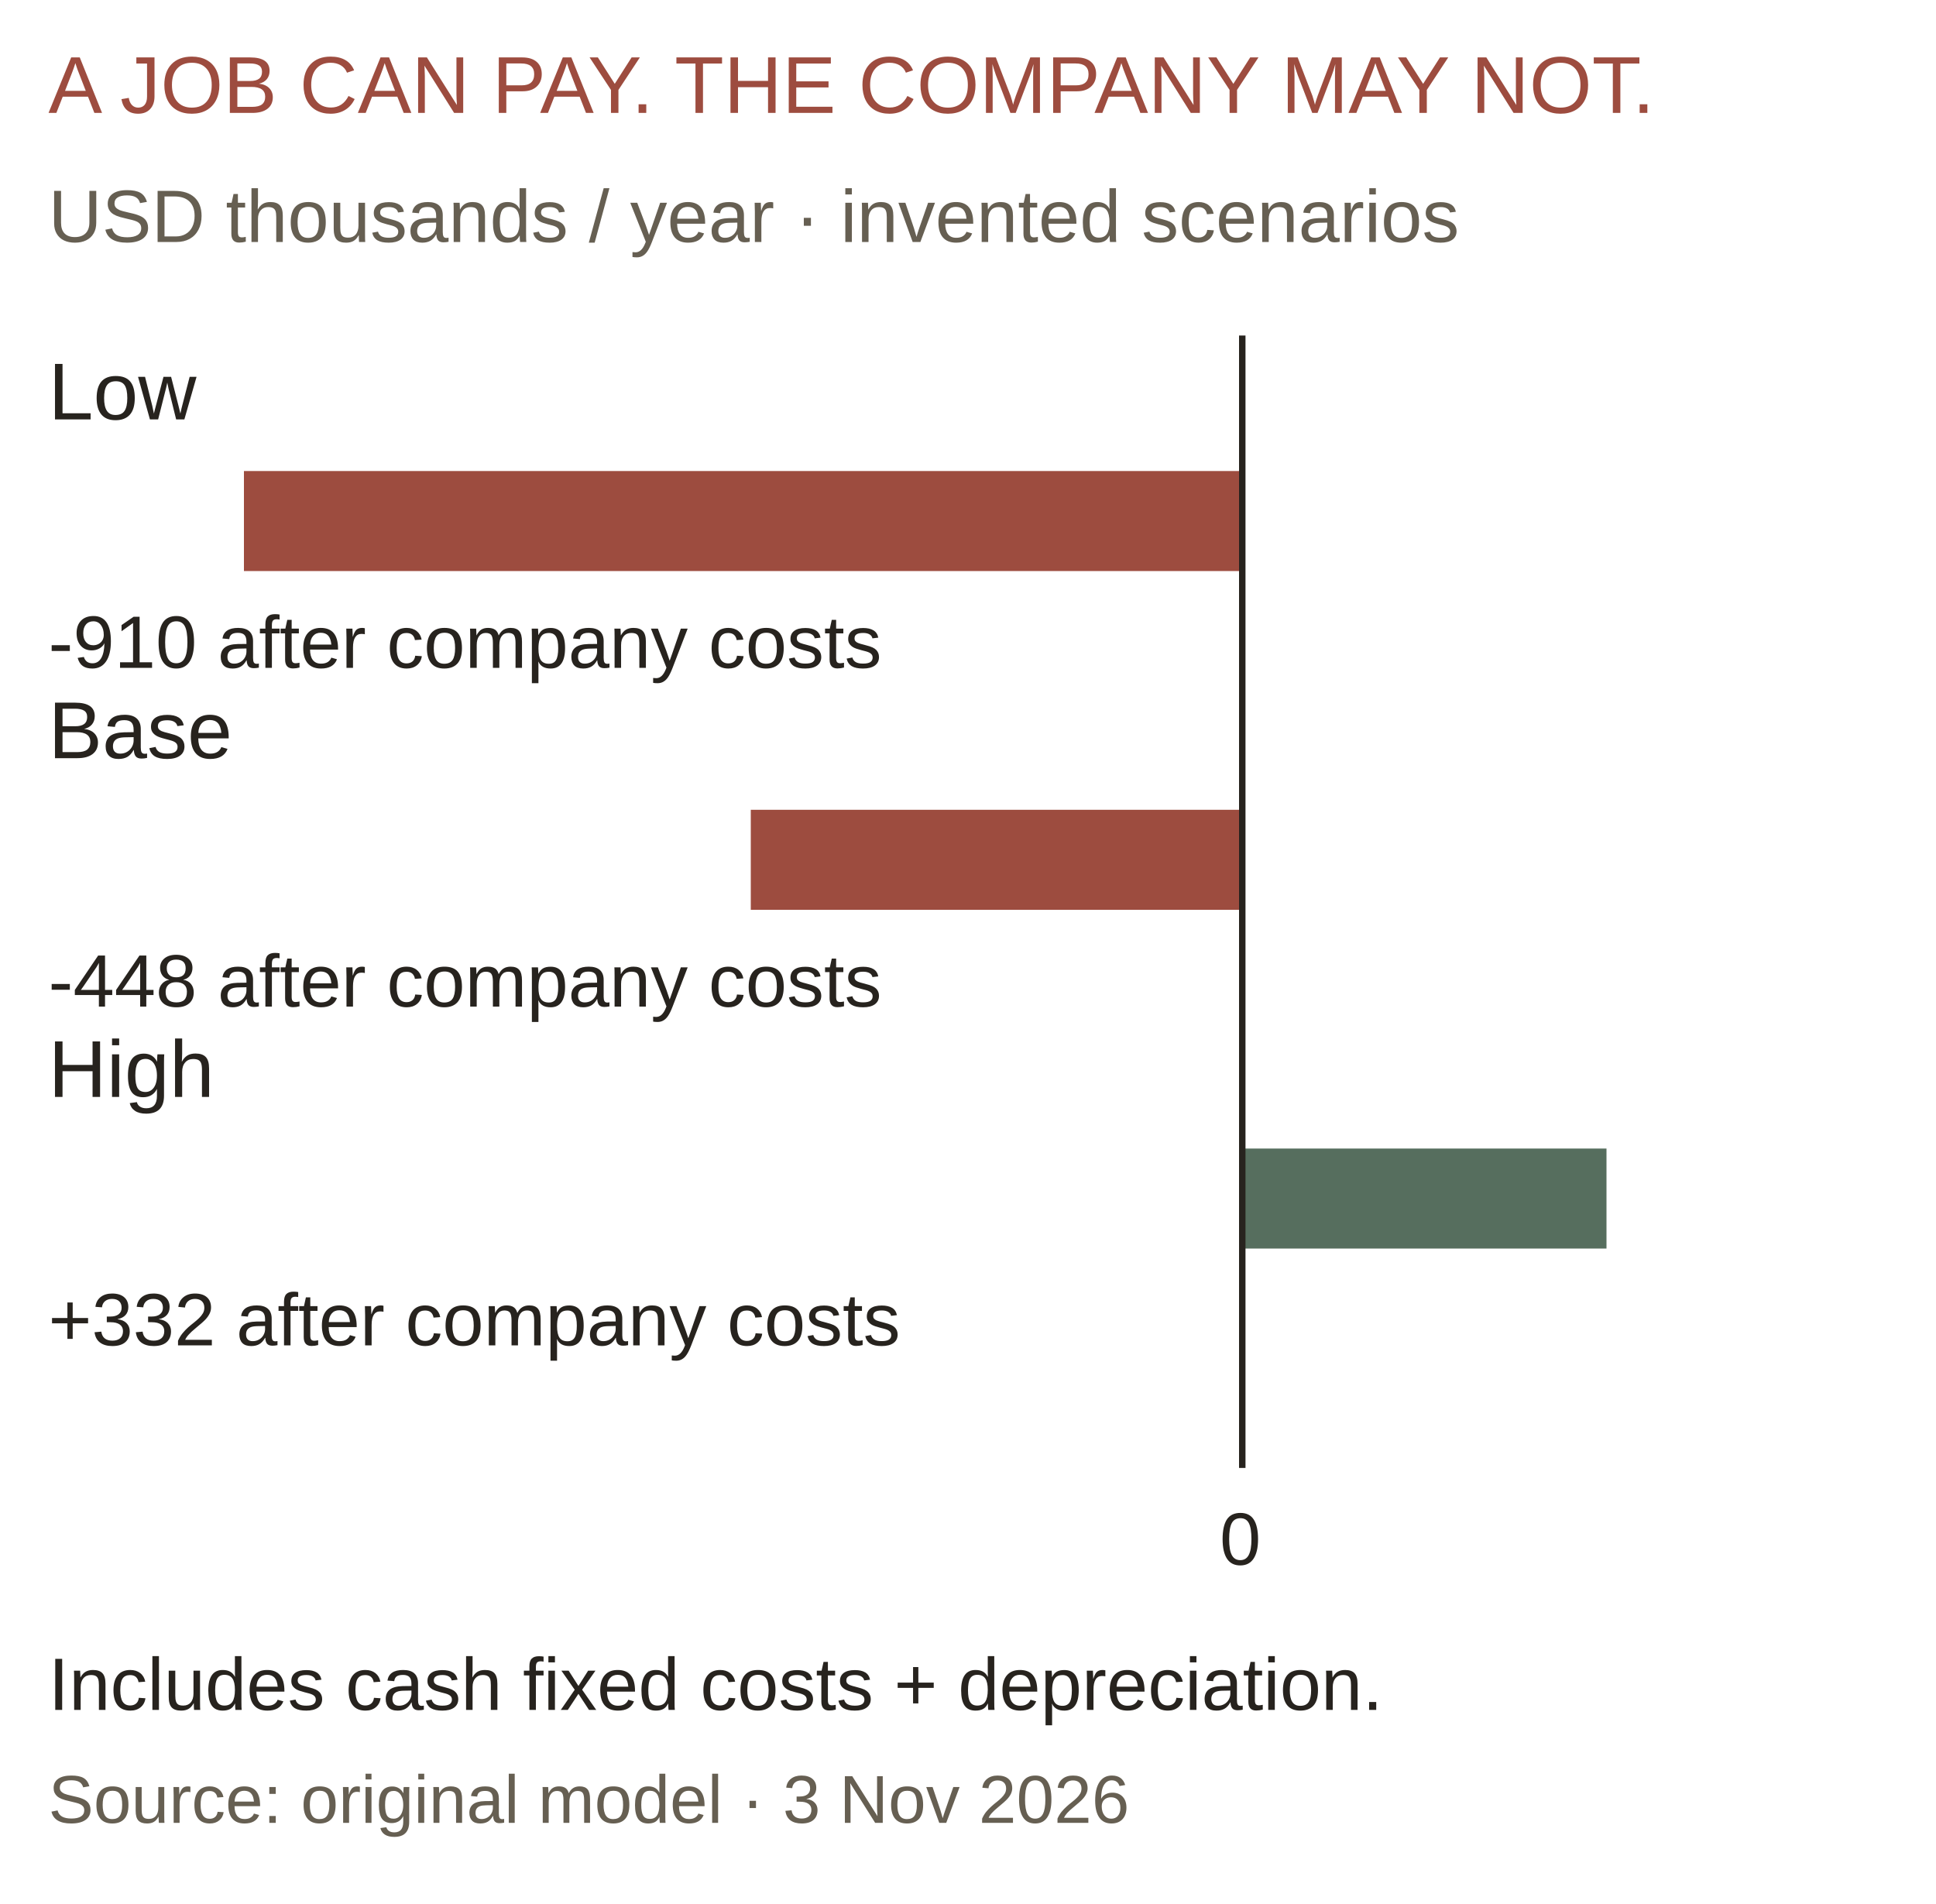
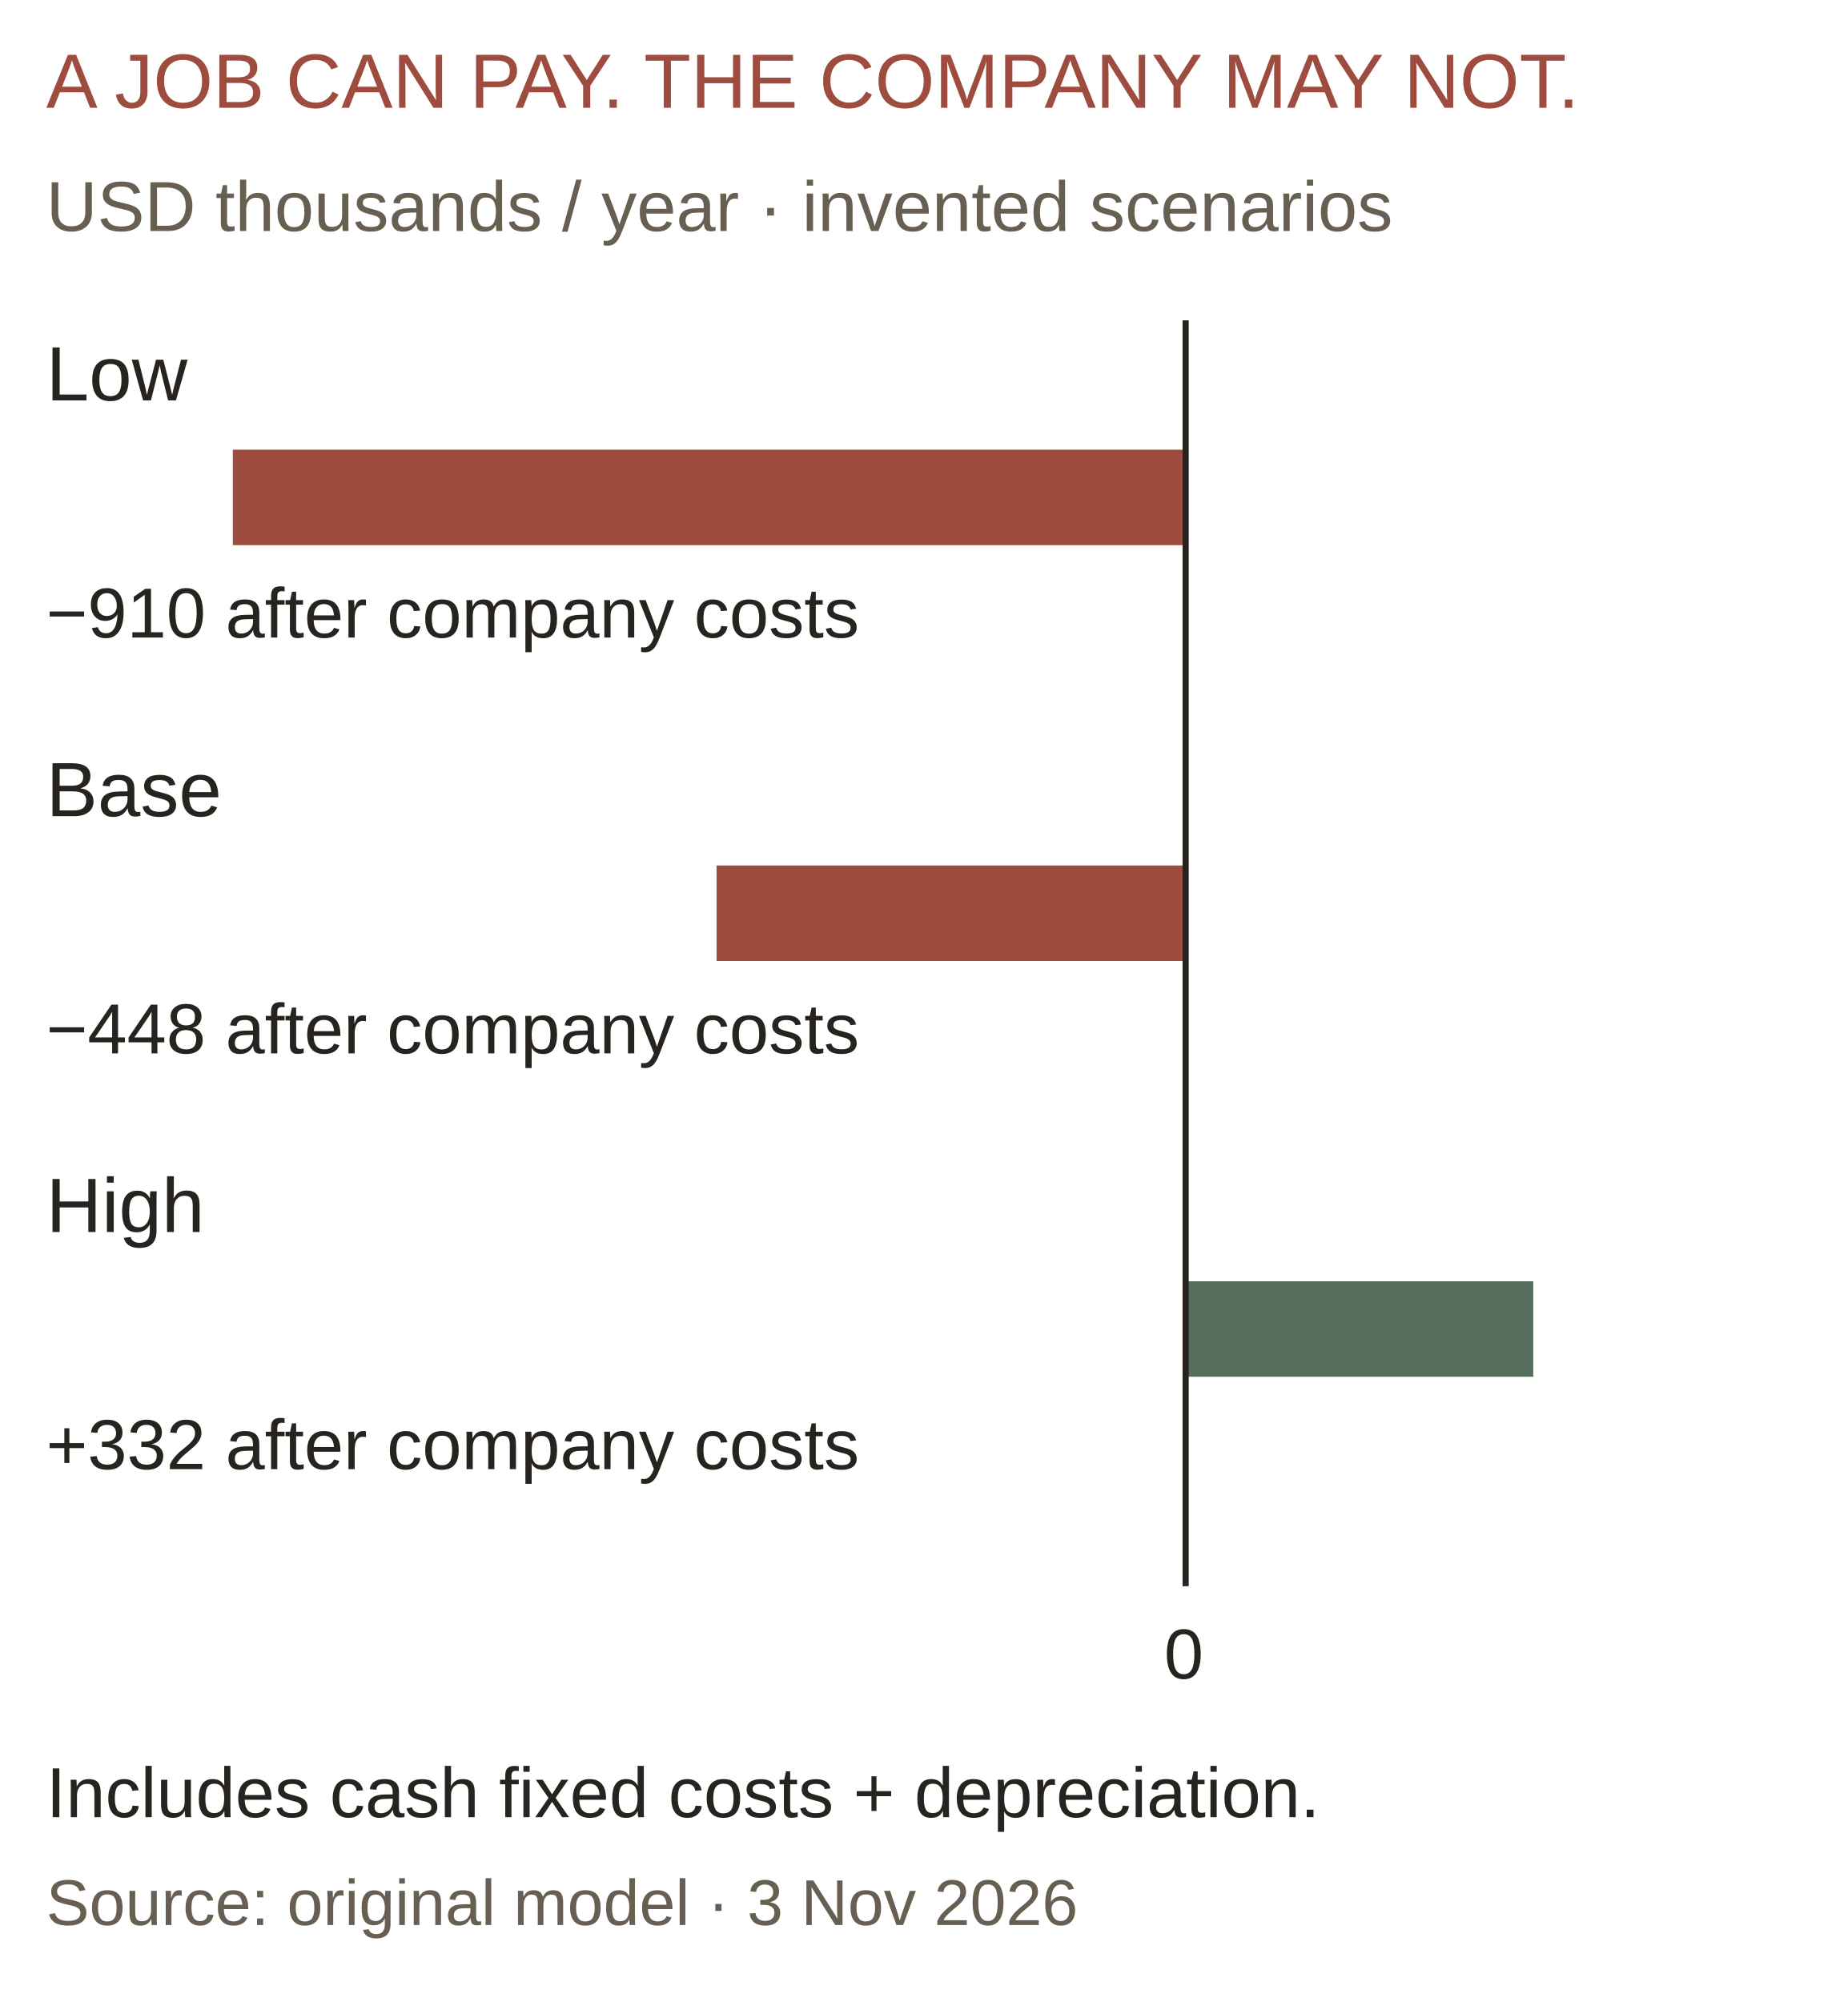
- <svg xmlns="http://www.w3.org/2000/svg" width="600" height="590" viewBox="0 0 600 590" role="img">
+ <svg xmlns="http://www.w3.org/2000/svg" width="600" height="650" viewBox="0 0 600 650" role="img">
  <g font-family="Arial, sans-serif">
    <text x="15" y="35" font-size="25" fill="#9d4c3f">A JOB CAN PAY. THE COMPANY MAY NOT.</text>
    <text x="15" y="75" font-size="23" fill="#665f52">USD thousands / year · invented scenarios</text>
    <text x="15" y="130" font-size="25" fill="#27231e">Low</text>
    <rect x="75.6" y="146" width="309.4" height="31" fill="#9d4c3f" />
-     <text x="15" y="207" font-size="23" fill="#27231e">-910 after company costs</text>
-     <text x="15" y="235" font-size="25" fill="#27231e">Base</text>
-     <rect x="232.68" y="251" width="152.32" height="31" fill="#9d4c3f" />
-     <text x="15" y="312" font-size="23" fill="#27231e">-448 after company costs</text>
-     <text x="15" y="340" font-size="25" fill="#27231e">High</text>
-     <rect x="385.0" y="356" width="112.88" height="31" fill="#566e5e" />
-     <text x="15" y="417" font-size="23" fill="#27231e">+332 after company costs</text>
-     <path d="M385,104V455" stroke="#27231e" stroke-width="2" />
-     <text x="378" y="485" font-size="23" fill="#27231e">0</text>
-     <text x="15" y="530" font-size="23" fill="#27231e">Includes cash fixed costs + depreciation.</text>
-     <text x="15" y="565" font-size="21" fill="#665f52">Source: original model · 3 Nov 2026</text>
+     <text x="15" y="207" font-size="23" fill="#27231e">−910 after company costs</text>
+     <text x="15" y="265" font-size="25" fill="#27231e">Base</text>
+     <rect x="232.68" y="281" width="152.32" height="31" fill="#9d4c3f" />
+     <text x="15" y="342" font-size="23" fill="#27231e">−448 after company costs</text>
+     <text x="15" y="400" font-size="25" fill="#27231e">High</text>
+     <rect x="385.0" y="416" width="112.88" height="31" fill="#566e5e" />
+     <text x="15" y="477" font-size="23" fill="#27231e">+332 after company costs</text>
+     <path d="M385,104V515" stroke="#27231e" stroke-width="2" />
+     <text x="378" y="545" font-size="23" fill="#27231e">0</text>
+     <text x="15" y="590" font-size="23" fill="#27231e">Includes cash fixed costs + depreciation.</text>
+     <text x="15" y="625" font-size="21" fill="#665f52">Source: original model · 3 Nov 2026</text>
  </g>
</svg>
